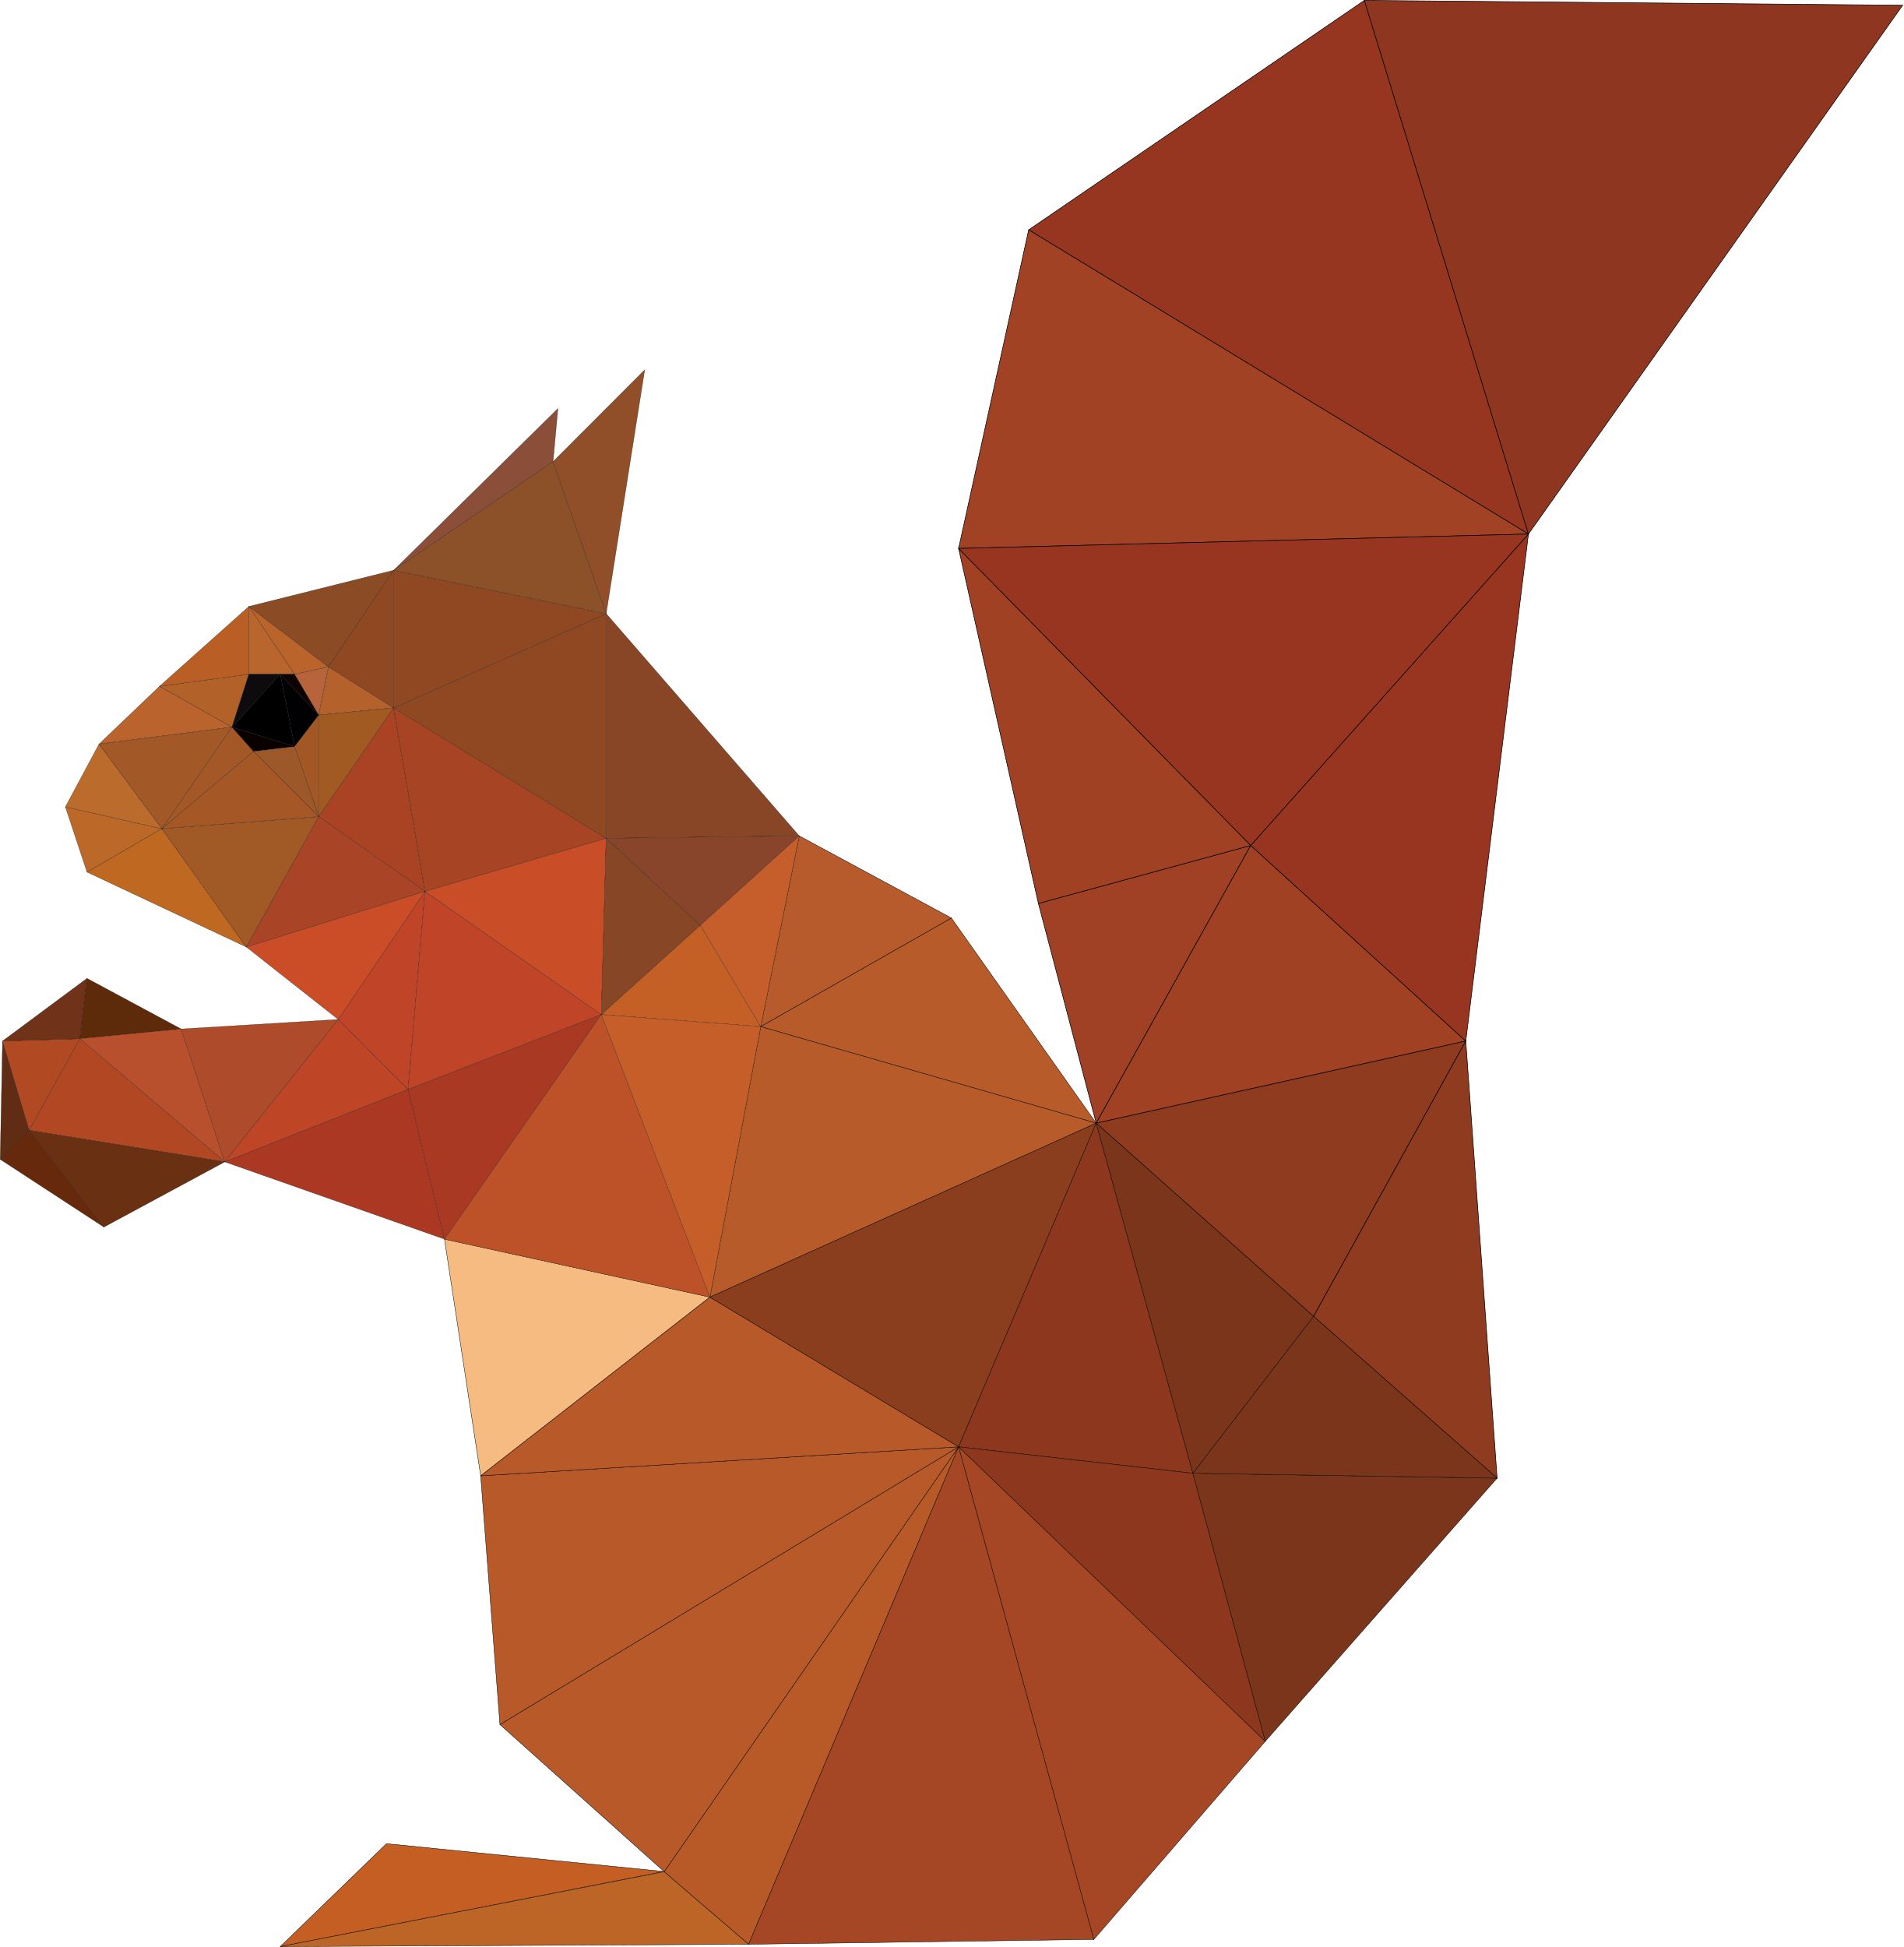
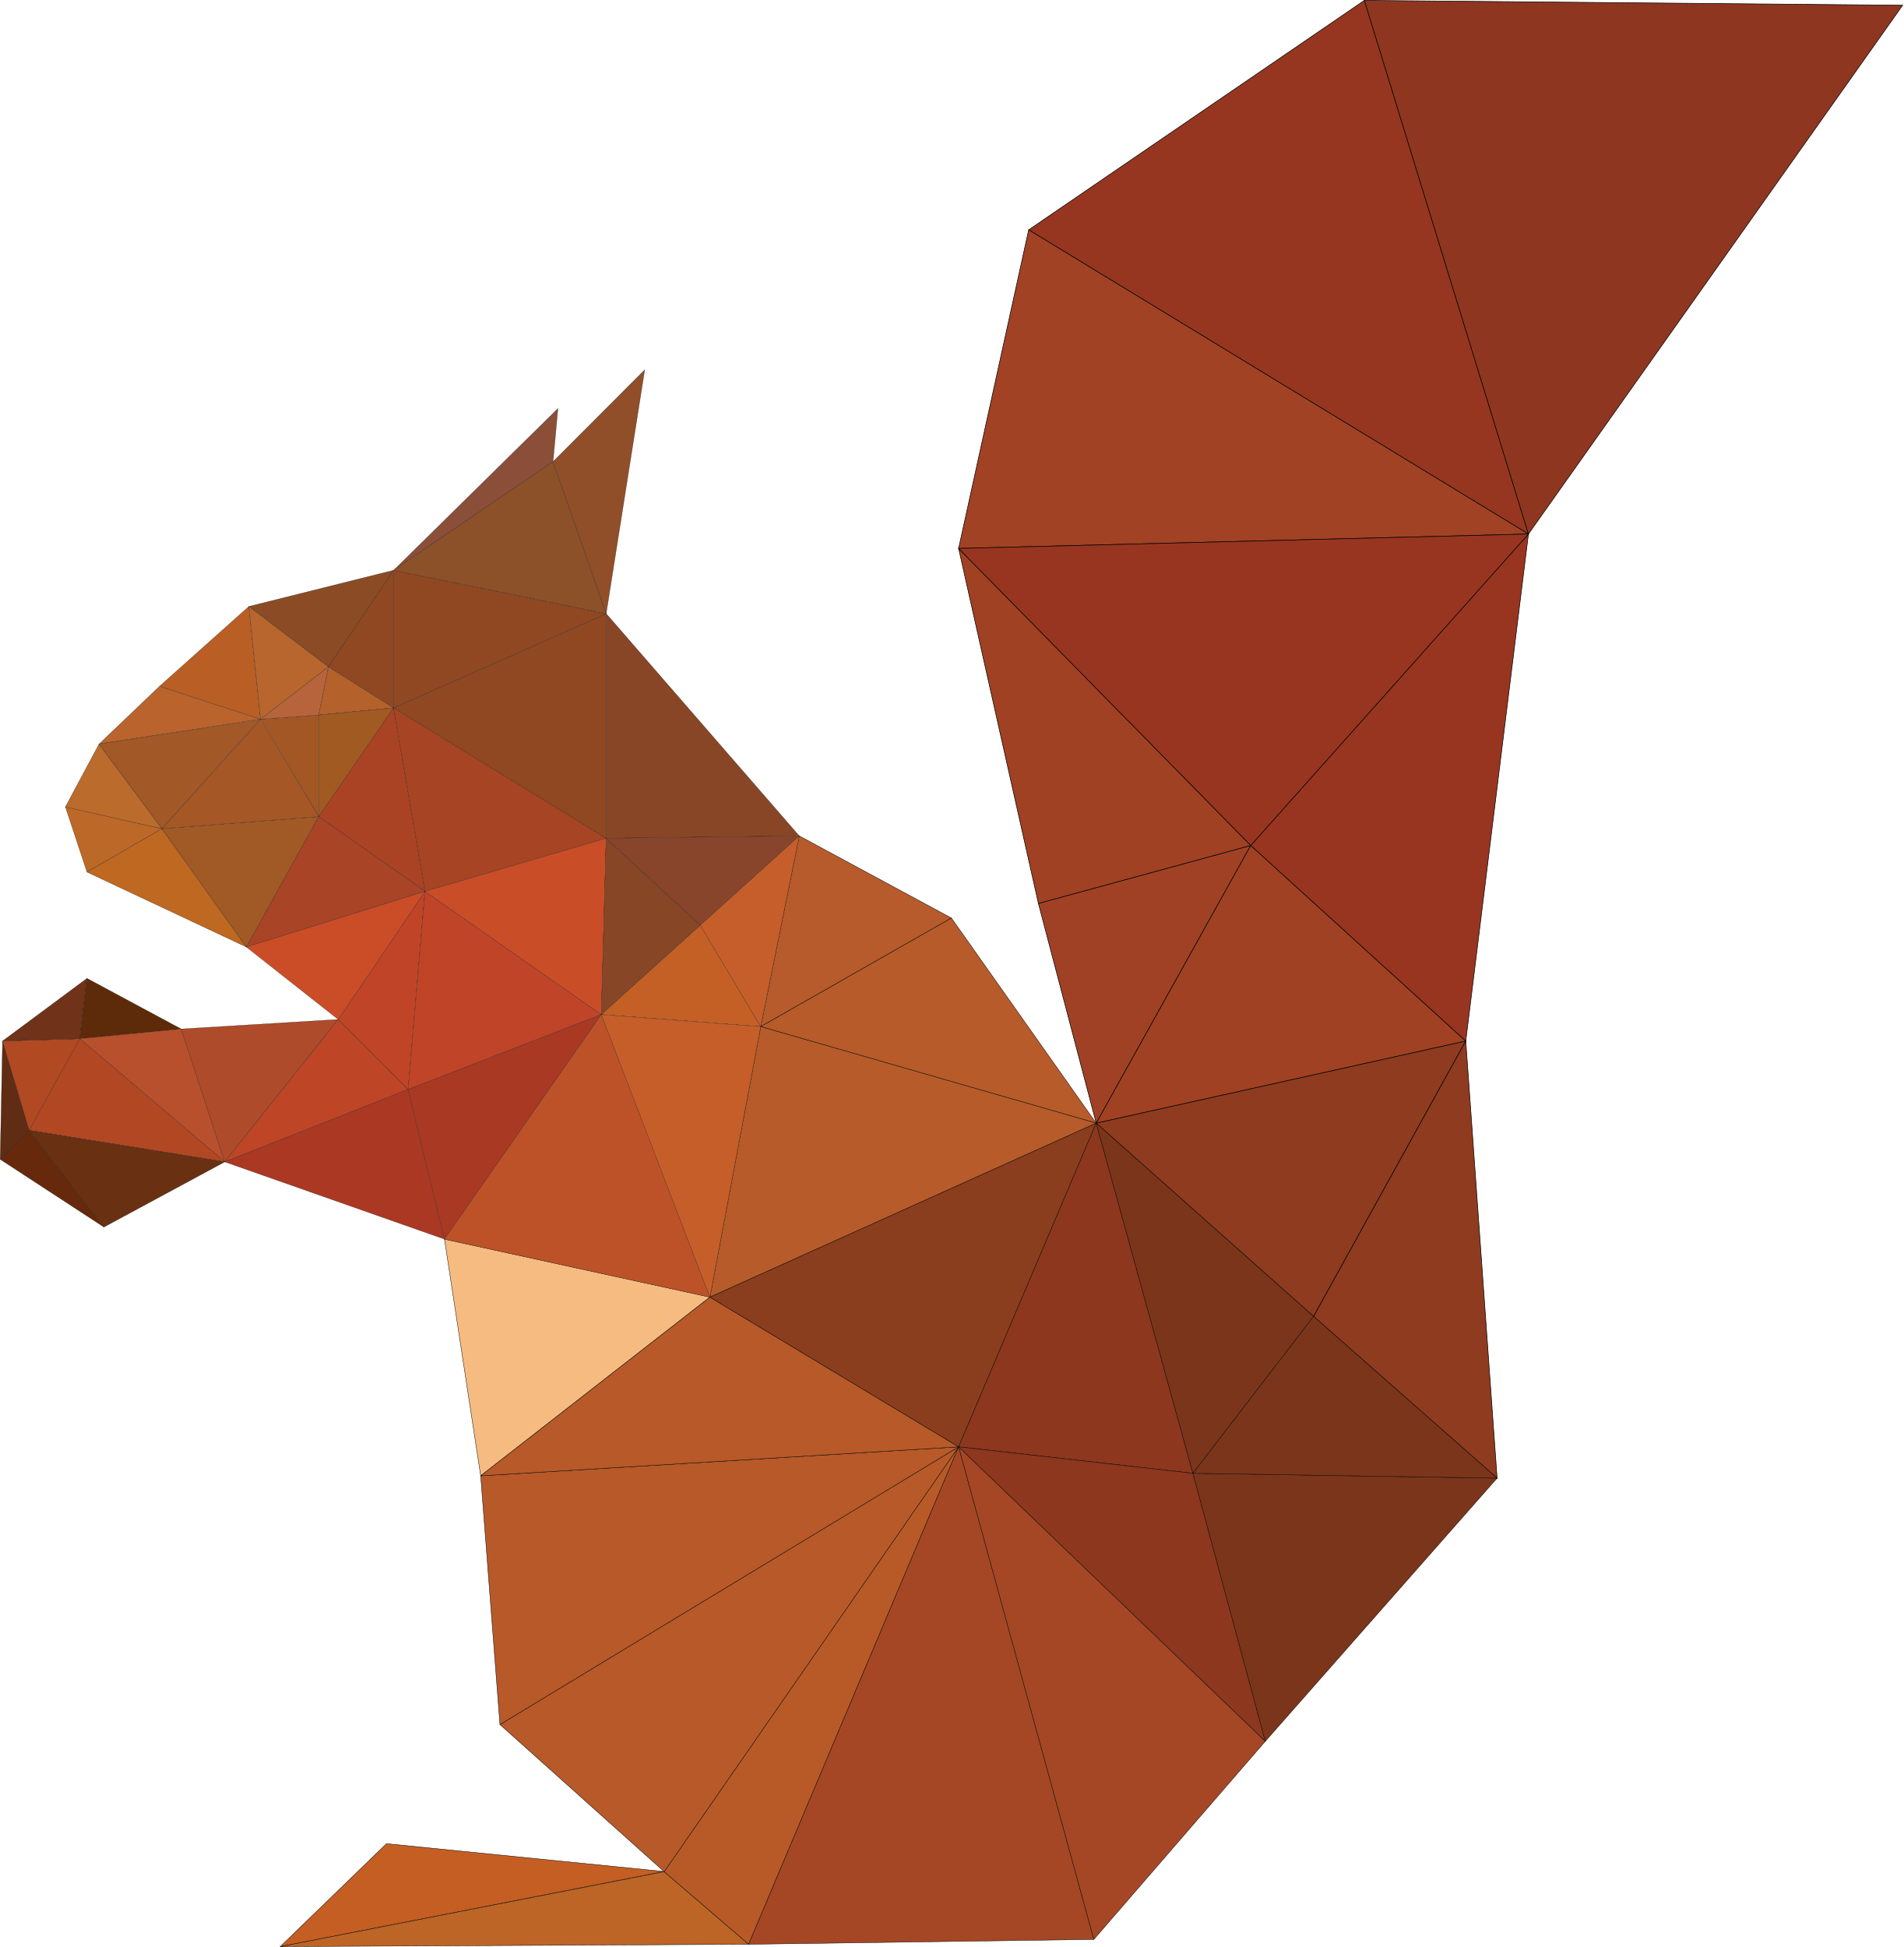
<svg xmlns="http://www.w3.org/2000/svg" version="1.1" baseProfile="tiny" id="图层_1" x="0px" y="0px" viewBox="0 0 978 1000.4" xml:space="preserve">
  <g>
    <g>
      <polygon fill="#A04125" stroke="#000000" stroke-width="0.3" stroke-miterlimit="10" points="533.6,464.2 563.3,577.1     642.7,434.4   " />
      <polygon fill="#A04123" stroke="#000000" stroke-width="0.3" stroke-miterlimit="10" points="492.6,281.8 533.6,464.2     642.7,434.4   " />
      <polygon fill="#A04123" stroke="#000000" stroke-width="0.3" stroke-miterlimit="10" points="642.7,434.4 563.3,577.1     753.2,534.9   " />
      <polygon fill="#8F3B1F" stroke="#000000" stroke-width="0.3" stroke-miterlimit="10" points="563.3,577.1 675,676.4 753.2,534.9       " />
      <polygon fill="#8F3B1F" stroke="#000000" stroke-width="0.3" stroke-miterlimit="10" points="753.2,534.9 675,676.4 769.3,759.5       " />
      <polygon fill="#983520" stroke="#000000" stroke-width="0.3" stroke-miterlimit="10" points="642.7,434.4 753.2,534.9     785.4,274.4   " />
      <polygon fill="#963620" stroke="#000000" stroke-width="0.3" stroke-miterlimit="10" points="701.1,0.2 528.6,118.1 785.4,274.4       " />
      <polygon fill="#A14224" stroke="#000000" stroke-width="0.3" stroke-miterlimit="10" points="528.6,118.1 492.6,281.8     785.4,274.4   " />
      <polygon fill="#983520" stroke="#000000" stroke-width="0.3" stroke-miterlimit="10" points="492.6,281.8 642.7,434.4     785.4,274.4   " />
      <polygon fill="#8E3620" stroke="#000000" stroke-width="0.3" stroke-miterlimit="10" points="701.1,0.2 785.4,274.4 977.7,2.7       " />
    </g>
    <g>
      <polygon fill="#C55E23" stroke="#000000" stroke-width="0.2" stroke-miterlimit="10" points="198.6,947.3 144,1000.2 341.2,961.6       " />
      <polygon fill="#F6BB81" stroke="#000000" stroke-width="0.2" stroke-miterlimit="10" points="228.4,636.7 247,758.3 364.8,666.5       " />
      <polygon fill="#BD6526" stroke="#000000" stroke-width="0.2" stroke-miterlimit="10" points="341.3,961.7 144,1000.2 384.7,999       " />
      <polygon fill="#B75B2C" stroke="#000000" stroke-width="0.2" stroke-miterlimit="10" points="410.7,429.5 390.9,527.5     488.9,471.7   " />
      <polygon fill="#B85A27" stroke="#000000" stroke-width="0.2" stroke-miterlimit="10" points="341.3,961.7 384.7,999 492.6,743.4       " />
      <polygon fill="#B85929" stroke="#000000" stroke-width="0.2" stroke-miterlimit="10" points="256.9,886.1 341.3,961.7     492.6,743.4   " />
      <polygon fill="#B85929" stroke="#000000" stroke-width="0.2" stroke-miterlimit="10" points="247,758.3 256.9,886.1 492.6,743.4       " />
      <polygon fill="#B85929" stroke="#000000" stroke-width="0.2" stroke-miterlimit="10" points="364.8,666.5 247,758.3 492.6,743.4       " />
      <polygon fill="#A54725" stroke="#000000" stroke-width="0.2" stroke-miterlimit="10" points="492.6,743.4 384.7,999 562.1,996.5       " />
      <polygon fill="#B75B2A" stroke="#000000" stroke-width="0.2" stroke-miterlimit="10" points="488.9,471.7 390.9,527.5     563.3,577.1   " />
      <polygon fill="#B75B2A" stroke="#000000" stroke-width="0.2" stroke-miterlimit="10" points="390.9,527.5 364.8,666.5     563.3,577.1   " />
      <polygon fill="#8A3E1E" stroke="#000000" stroke-width="0.2" stroke-miterlimit="10" points="364.8,666.5 492.6,743.4     563.3,577.1   " />
      <polygon fill="#8D371E" stroke="#000000" stroke-width="0.2" stroke-miterlimit="10" points="563.3,577.1 492.6,743.4 613,757       " />
      <polygon fill="#A54725" stroke="#000000" stroke-width="0.2" stroke-miterlimit="10" points="492.6,743.4 562.1,996.5     650.2,894.7   " />
      <polygon fill="#8D371E" stroke="#000000" stroke-width="0.2" stroke-miterlimit="10" points="613,757 492.6,743.4 650.2,894.7       " />
      <polygon fill="#7B351B" stroke="#000000" stroke-width="0.2" stroke-miterlimit="10" points="563.3,577.1 613,757 675,676.4   " />
      <polygon fill="#7B351B" stroke="#000000" stroke-width="0.2" stroke-miterlimit="10" points="613,757 650.2,894.7 769.3,759.5       " />
      <polygon fill="#7B351B" stroke="#000000" stroke-width="0.2" stroke-miterlimit="10" points="675,676.4 613,757 769.3,759.5   " />
    </g>
    <g>
      <polygon fill="#602C14" stroke="#000000" stroke-width="0.1" stroke-miterlimit="10" points="1.3,534.9 0.1,595.7 15,580.8   " />
      <polygon fill="#B14922" stroke="#000000" stroke-width="0.1" stroke-miterlimit="10" points="1.3,534.9 15,580.8 41,533.7   " />
      <polygon fill="#703219" stroke="#000000" stroke-width="0.1" stroke-miterlimit="10" points="1.3,534.9 41,533.7 44.7,502.7   " />
      <polygon fill="#66290C" stroke="#000000" stroke-width="0.1" stroke-miterlimit="10" points="15,580.8 0.1,595.7 53.4,630.5   " />
      <polygon fill="#BC6828" stroke="#000000" stroke-width="0.1" stroke-miterlimit="10" points="33.6,414.6 44.7,448.1 83.2,425.8       " />
      <polygon fill="#BB6B2C" stroke="#000000" stroke-width="0.1" stroke-miterlimit="10" points="50.9,382.3 33.6,414.6 83.2,425.8       " />
      <polygon fill="#5D2B0A" stroke="#000000" stroke-width="0.1" stroke-miterlimit="10" points="44.7,502.7 41,533.7 93.1,528.7       " />
      <polygon fill="#B8502D" stroke="#000000" stroke-width="0.1" stroke-miterlimit="10" points="93.1,528.7 41,533.7 115.5,597   " />
      <polygon fill="#B24723" stroke="#000000" stroke-width="0.1" stroke-miterlimit="10" points="41,533.7 15,580.8 115.5,597   " />
      <polygon fill="#693012" stroke="#000000" stroke-width="0.1" stroke-miterlimit="10" points="15,580.8 53.4,630.5 115.5,597   " />
-       <polygon fill="#BA632D" stroke="#000000" stroke-width="0.1" stroke-miterlimit="10" points="82,352.6 50.9,382.3 119.2,373.6       " />
-       <polygon fill="#A25827" stroke="#000000" stroke-width="0.1" stroke-miterlimit="10" points="50.9,382.3 83.2,425.8 119.2,373.6       " />
+       <polygon fill="#BA632D" stroke="#000000" stroke-width="0.1" stroke-miterlimit="10" points="82,352.6 50.9,382.3 133.8,369.5       " />
+       <polygon fill="#A25827" stroke="#000000" stroke-width="0.1" stroke-miterlimit="10" points="50.9,382.3 83.2,425.8 133.8,369.6       " />
      <polygon fill="#BF6821" stroke="#000000" stroke-width="0.1" stroke-miterlimit="10" points="83.2,425.8 44.7,448.1 126.6,486.6       " />
-       <polygon fill="#B26129" stroke="#000000" stroke-width="0.1" stroke-miterlimit="10" points="82,352.6 119.2,373.6 127.9,346.4       " />
-       <polygon fill="#B95E25" stroke="#000000" stroke-width="0.1" stroke-miterlimit="10" points="127.9,311.6 82,352.6 127.9,346.4       " />
-       <polygon fill="#A45827" stroke="#000000" stroke-width="0.1" stroke-miterlimit="10" points="119.2,373.6 83.2,425.8 130.3,386.1       " />
-       <polygon fill="#B8662E" stroke="#000000" stroke-width="0.1" stroke-miterlimit="10" points="127.9,311.6 127.9,346.4     151.4,346.4   " />
-       <polygon fill="#0D0B0E" stroke="#000000" stroke-width="0.1" stroke-miterlimit="10" points="127.9,346.4 119.2,373.6 144,346.4       " />
-       <polygon fill="#0B0000" stroke="#000000" stroke-width="0.1" stroke-miterlimit="10" points="119.2,373.6 130.3,386.1     151.4,383.6   " />
-       <polygon fill="#010000" stroke="#000000" stroke-width="0.1" stroke-miterlimit="10" points="144,346.4 119.2,373.6 151.4,383.6       " />
-       <polygon fill="#0E0301" stroke="#000000" stroke-width="0.1" stroke-miterlimit="10" points="151.4,346.4 144,346.4 163.8,367.4       " />
-       <polygon fill="#010002" stroke="#000000" stroke-width="0.1" stroke-miterlimit="10" points="144,346.4 151.4,383.6 163.8,367.4       " />
-       <polygon fill="#A35725" stroke="#000000" stroke-width="0.1" stroke-miterlimit="10" points="163.8,367.4 151.4,383.6     163.8,419.6   " />
-       <polygon fill="#9C5829" stroke="#000000" stroke-width="0.1" stroke-miterlimit="10" points="151.4,383.6 130.3,386.1     163.8,419.6   " />
+       <polygon fill="#B95E25" stroke="#000000" stroke-width="0.1" stroke-miterlimit="10" points="127.9,311.6 82,352.6 133.9,369.5       " />
+       <polygon fill="#B8662E" stroke="#000000" stroke-width="0.1" stroke-miterlimit="10" points="127.9,311.6 133.9,369.5     168.8,342.6   " />
+       <polygon fill="#A35725" stroke="#000000" stroke-width="0.1" stroke-miterlimit="10" points="163.8,367.4 134,369.5 163.8,419.6       " />
      <polygon fill="#A15A26" stroke="#000000" stroke-width="0.1" stroke-miterlimit="10" points="83.2,425.8 126.6,486.6 163.8,419.6       " />
-       <polygon fill="#A55726" stroke="#000000" stroke-width="0.1" stroke-miterlimit="10" points="130.3,386.1 83.2,425.8 163.8,419.6       " />
-       <polygon fill="#B7643C" stroke="#000000" stroke-width="0.1" stroke-miterlimit="10" points="151.4,346.4 163.8,367.4     168.8,342.6   " />
-       <polygon fill="#BA642B" stroke="#000000" stroke-width="0.1" stroke-miterlimit="10" points="127.9,311.6 151.4,346.4     168.8,342.6   " />
+       <polygon fill="#A55726" stroke="#000000" stroke-width="0.1" stroke-miterlimit="10" points="133.9,369.6 83.2,425.8 163.8,419.6       " />
+       <polygon fill="#B7643C" stroke="#000000" stroke-width="0.1" stroke-miterlimit="10" points="134,369.5 163.8,367.4 168.8,342.6       " />
      <polygon fill="#AE4B2B" stroke="#000000" stroke-width="0.1" stroke-miterlimit="10" points="93.1,528.7 115.5,597 173.8,523.8       " />
      <polygon fill="#8B4B25" stroke="#000000" stroke-width="0.1" stroke-miterlimit="10" points="127.9,311.6 168.8,342.6 202.3,293       " />
      <polygon fill="#B4612B" stroke="#000000" stroke-width="0.1" stroke-miterlimit="10" points="168.8,342.6 163.8,367.4     202.3,363.7   " />
      <polygon fill="#904822" stroke="#000000" stroke-width="0.1" stroke-miterlimit="10" points="202.3,293 168.8,342.6 202.3,363.7       " />
      <polygon fill="#A15A22" stroke="#000000" stroke-width="0.1" stroke-miterlimit="10" points="163.8,367.4 163.8,419.6     202.3,363.7   " />
      <polygon fill="#BE4526" stroke="#000000" stroke-width="0.1" stroke-miterlimit="10" points="173.8,523.8 115.5,597 209.7,559.8       " />
      <polygon fill="#AA4324" stroke="#000000" stroke-width="0.1" stroke-miterlimit="10" points="202.3,363.7 163.8,419.6 218.4,458       " />
      <polygon fill="#C04428" stroke="#000000" stroke-width="0.1" stroke-miterlimit="10" points="173.8,523.8 209.7,559.8 218.4,458       " />
      <polygon fill="#A94426" stroke="#000000" stroke-width="0.1" stroke-miterlimit="10" points="163.8,419.6 126.6,486.6 218.4,458       " />
      <polygon fill="#CB4D27" stroke="#000000" stroke-width="0.1" stroke-miterlimit="10" points="126.6,486.6 173.8,523.8 218.4,458       " />
      <polygon fill="#AB3823" stroke="#000000" stroke-width="0.1" stroke-miterlimit="10" points="209.7,559.8 115.5,597 228.4,636.7       " />
      <polygon fill="#8B4E39" stroke="#000000" stroke-width="0.1" stroke-miterlimit="10" points="202.3,293 284.2,237.2 286.7,209.9       " />
      <polygon fill="#C04428" stroke="#000000" stroke-width="0.1" stroke-miterlimit="10" points="218.4,458 209.7,559.8 309,521.3       " />
      <polygon fill="#A93923" stroke="#000000" stroke-width="0.1" stroke-miterlimit="10" points="209.7,559.8 228.4,636.7 309,521.3       " />
      <polygon fill="#A74424" stroke="#000000" stroke-width="0.1" stroke-miterlimit="10" points="202.3,363.7 218.4,458 311.5,430.7       " />
      <polygon fill="#C94D27" stroke="#000000" stroke-width="0.1" stroke-miterlimit="10" points="218.4,458 309,521.3 311.5,430.7       " />
      <polygon fill="#904822" stroke="#000000" stroke-width="0.1" stroke-miterlimit="10" points="202.3,363.7 311.5,430.7     311.5,315.3   " />
      <polygon fill="#904822" stroke="#000000" stroke-width="0.1" stroke-miterlimit="10" points="202.3,293 202.3,363.7 311.5,315.3       " />
      <polygon fill="#8C5129" stroke="#000000" stroke-width="0.1" stroke-miterlimit="10" points="284.2,237.2 202.3,293 311.5,315.3       " />
      <polygon fill="#904F29" stroke="#000000" stroke-width="0.1" stroke-miterlimit="10" points="284.2,237.2 311.5,315.3 331.3,190       " />
      <polygon fill="#874626" stroke="#000000" stroke-width="0.1" stroke-miterlimit="10" points="311.5,430.7 309,521.3 359.9,475.4       " />
      <polygon fill="#BD5228" stroke="#000000" stroke-width="0.1" stroke-miterlimit="10" points="309,521.3 228.4,636.7 364.8,666.5       " />
      <polygon fill="#C46025" stroke="#000000" stroke-width="0.1" stroke-miterlimit="10" points="359.9,475.4 309,521.3 390.9,527.5       " />
      <polygon fill="#C65E29" stroke="#000000" stroke-width="0.1" stroke-miterlimit="10" points="309,521.3 364.8,666.5 390.9,527.5       " />
      <polygon fill="#884626" stroke="#000000" stroke-width="0.1" stroke-miterlimit="10" points="311.5,315.3 311.5,430.7     410.7,429.5   " />
      <polygon fill="#88452B" stroke="#000000" stroke-width="0.1" stroke-miterlimit="10" points="311.5,430.7 359.9,475.4     410.7,429.5   " />
      <polygon fill="#C65E2B" stroke="#000000" stroke-width="0.1" stroke-miterlimit="10" points="359.9,475.4 390.9,527.5     410.7,429.5   " />
    </g>
  </g>
</svg>
